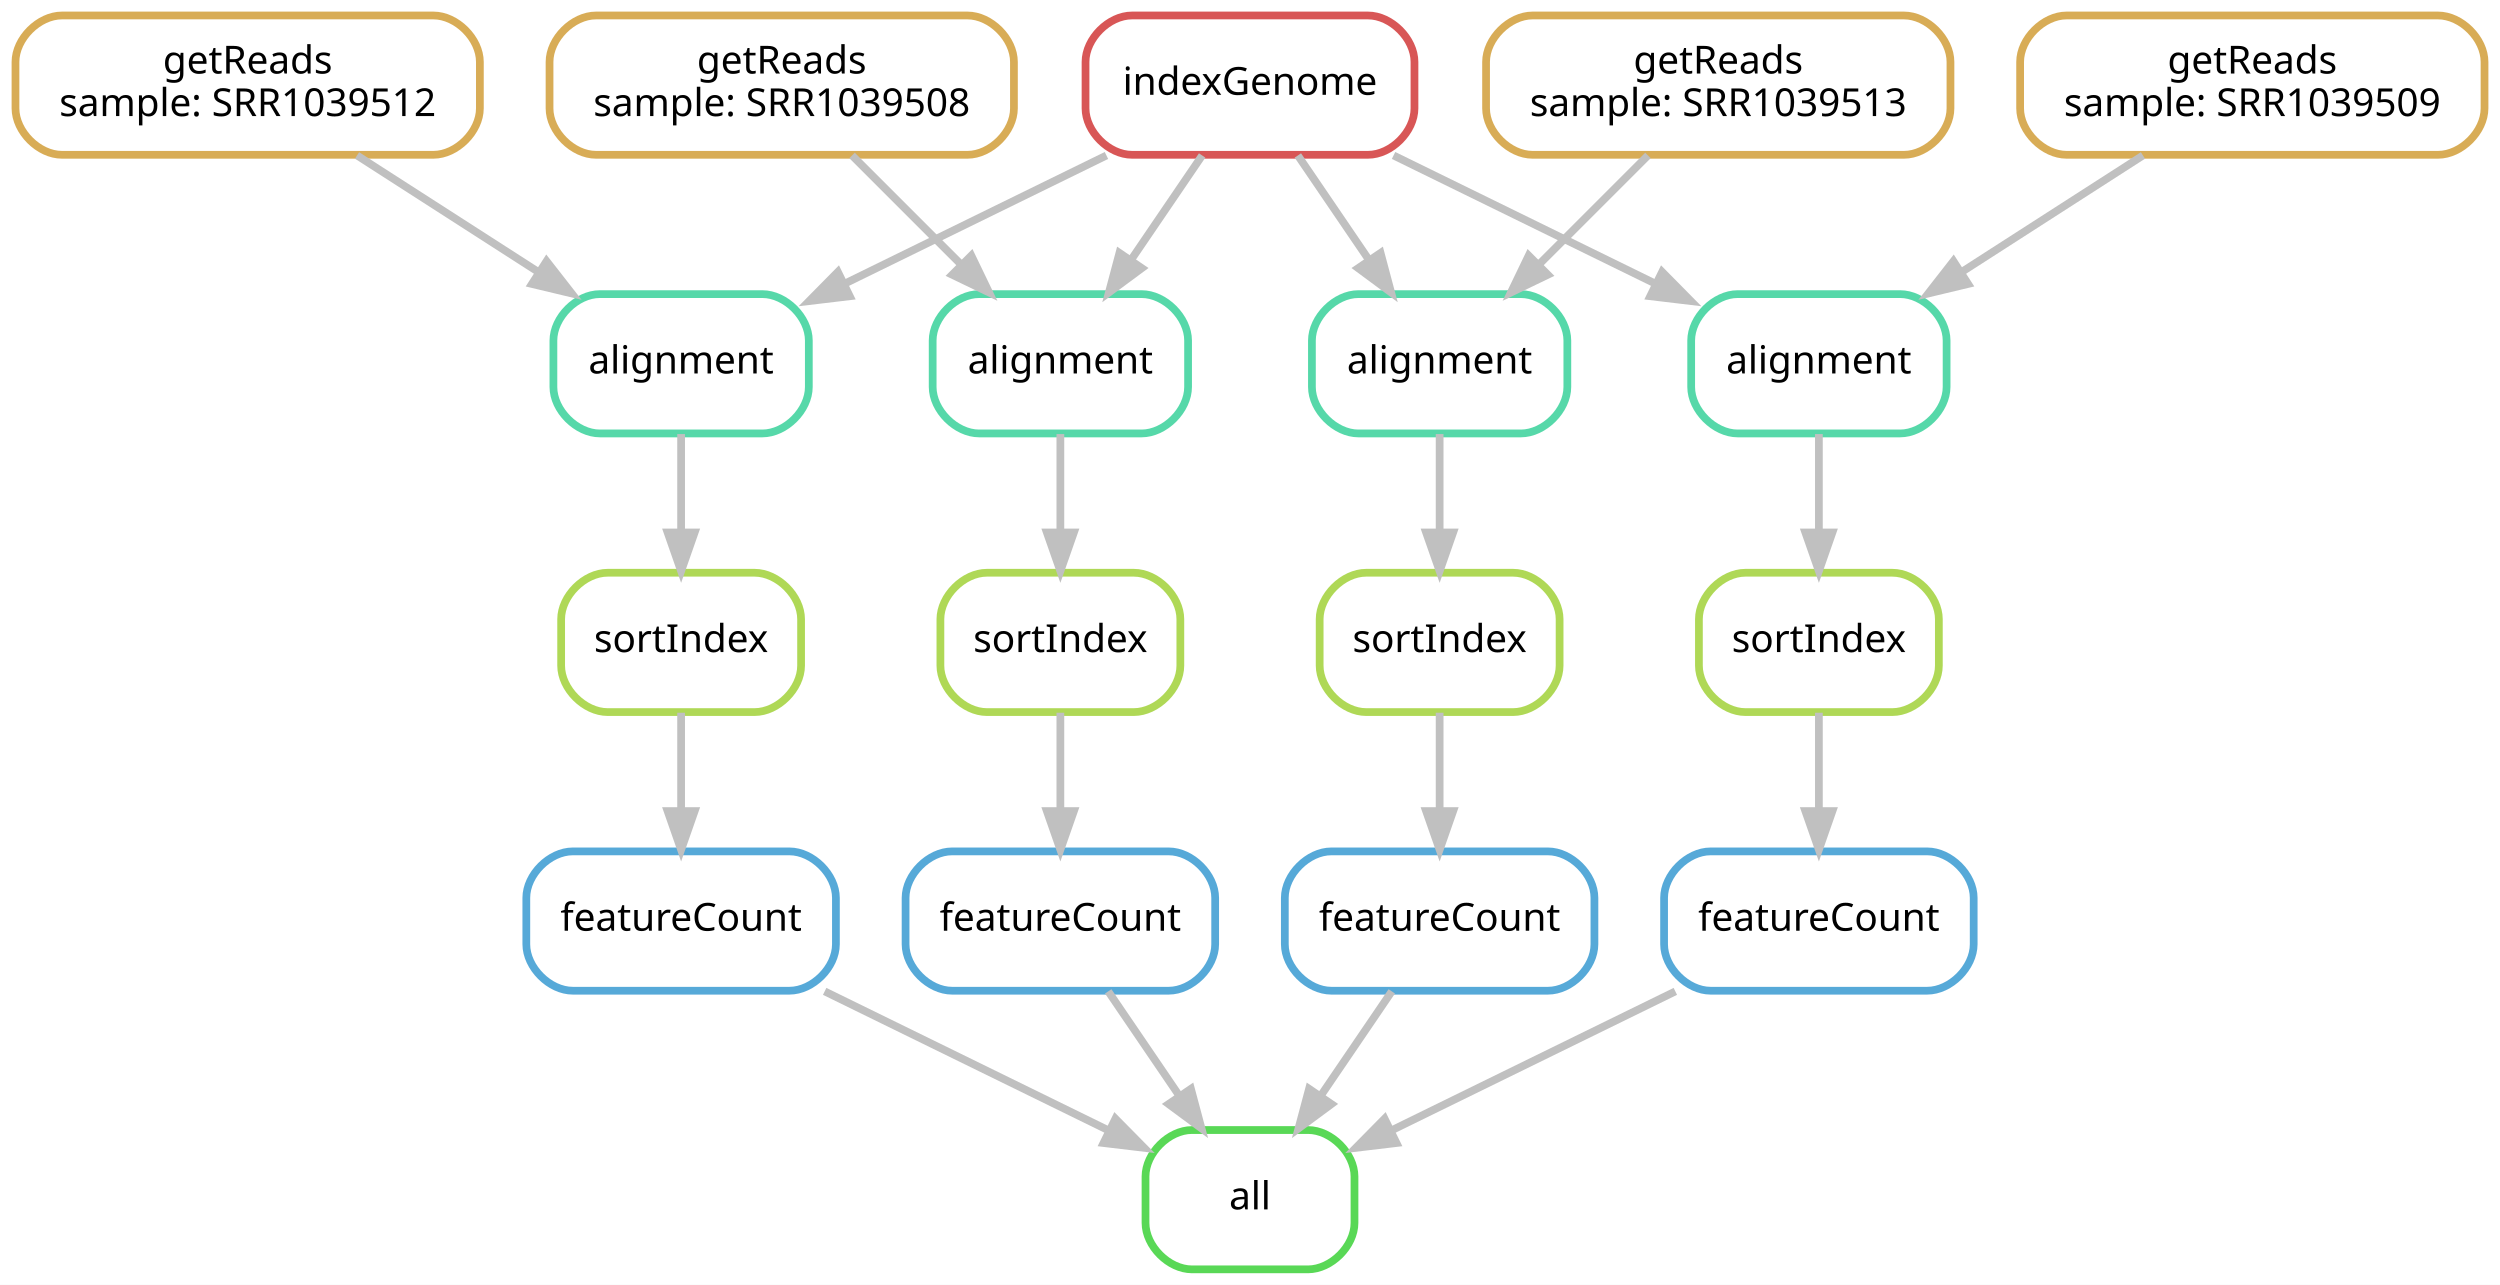
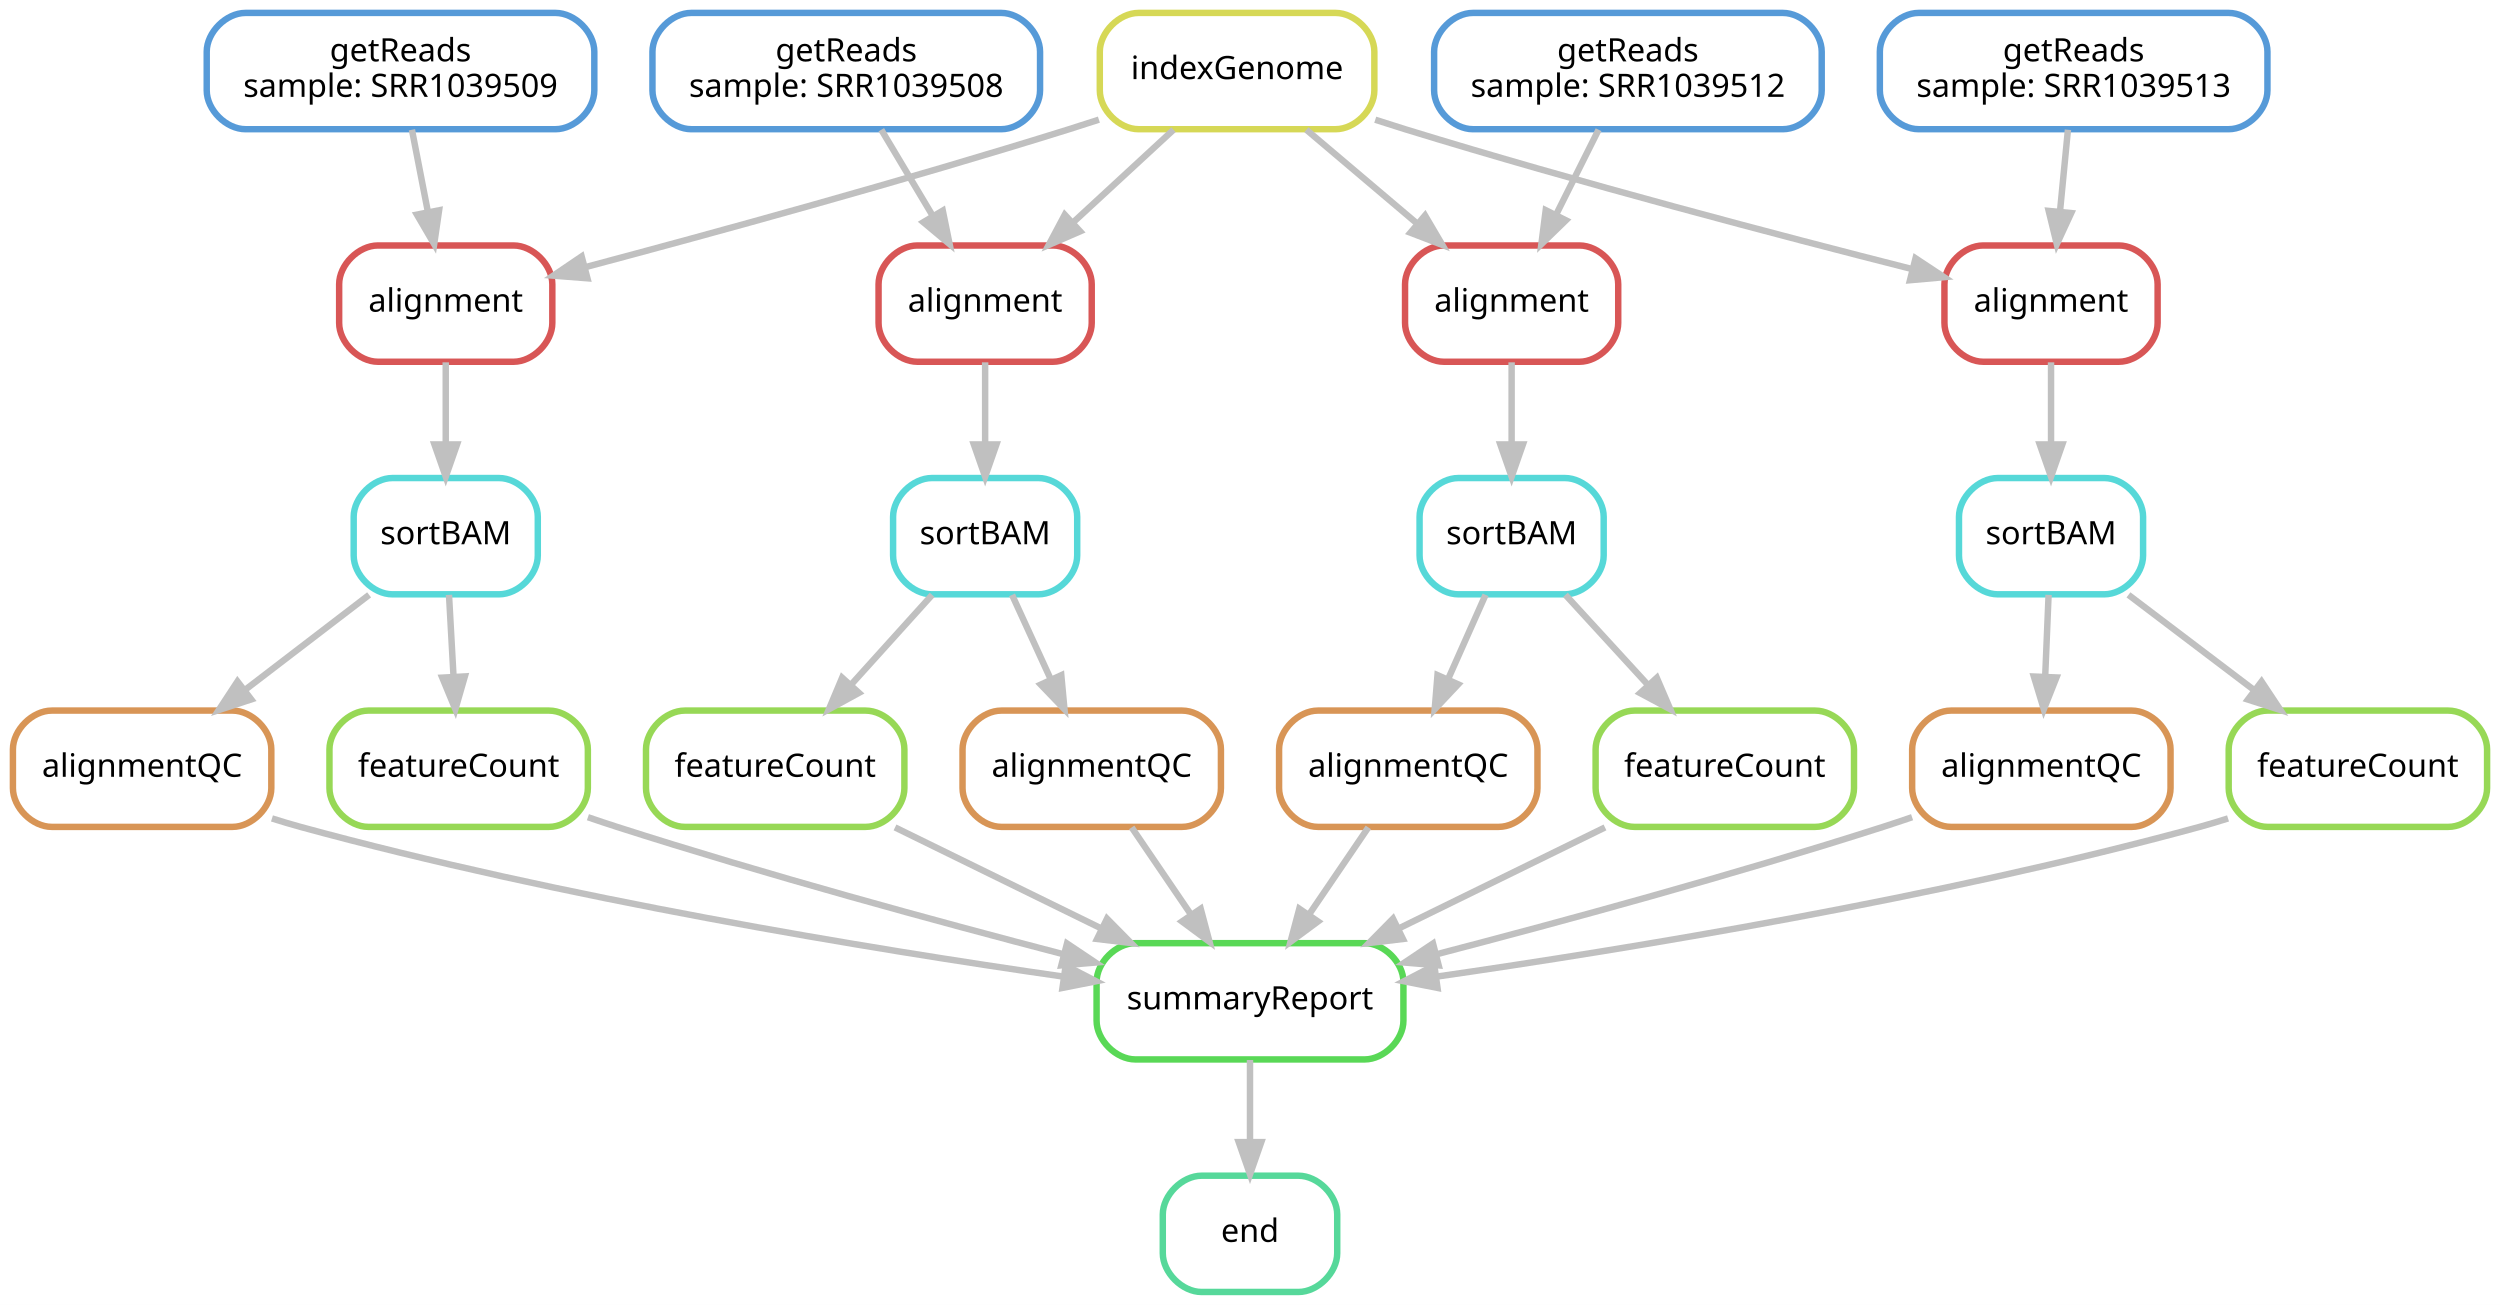
- <svg xmlns="http://www.w3.org/2000/svg" width="646pt" height="332pt" viewBox="0.00 0.00 646.00 332.00">
-   <g id="graph0" class="graph" transform="scale(1 1) rotate(0) translate(4 328)">
-     <polygon fill="#ffffff" stroke="transparent" points="-4,4 -4,-328 642,-328 642,4 -4,4" />
+ <svg xmlns="http://www.w3.org/2000/svg" width="774pt" height="404pt" viewBox="0.00 0.00 774.00 404.00">
+   <g id="graph0" class="graph" transform="scale(1 1) rotate(0) translate(4 400)">
+     <polygon fill="#ffffff" stroke="transparent" points="-4,4 -4,-400 770,-400 770,4 -4,4" />
    <g id="node1" class="node">
-       <path fill="none" stroke="#59d856" stroke-width="2" d="M334,-36C334,-36 304,-36 304,-36 298,-36 292,-30 292,-24 292,-24 292,-12 292,-12 292,-6 298,0 304,0 304,0 334,0 334,0 340,0 346,-6 346,-12 346,-12 346,-24 346,-24 346,-30 340,-36 334,-36" />
-       <text text-anchor="middle" x="319" y="-15.5" font-family="sans" font-size="10.00" fill="#000000">all</text>
+       <path fill="none" stroke="#56d89a" stroke-width="2" d="M398,-36C398,-36 368,-36 368,-36 362,-36 356,-30 356,-24 356,-24 356,-12 356,-12 356,-6 362,0 368,0 368,0 398,0 398,0 404,0 410,-6 410,-12 410,-12 410,-24 410,-24 410,-30 404,-36 398,-36" />
+       <text text-anchor="middle" x="383" y="-15.5" font-family="sans" font-size="10.00" fill="#000000">end</text>
    </g>
    <g id="node2" class="node">
-       <path fill="none" stroke="#56a9d8" stroke-width="2" d="M200,-108C200,-108 144,-108 144,-108 138,-108 132,-102 132,-96 132,-96 132,-84 132,-84 132,-78 138,-72 144,-72 144,-72 200,-72 200,-72 206,-72 212,-78 212,-84 212,-84 212,-96 212,-96 212,-102 206,-108 200,-108" />
-       <text text-anchor="middle" x="172" y="-87.5" font-family="sans" font-size="10.00" fill="#000000">featureCount</text>
+       <path fill="none" stroke="#59d856" stroke-width="2" d="M418.5,-108C418.5,-108 347.5,-108 347.5,-108 341.5,-108 335.5,-102 335.5,-96 335.5,-96 335.5,-84 335.5,-84 335.5,-78 341.5,-72 347.5,-72 347.5,-72 418.5,-72 418.5,-72 424.5,-72 430.5,-78 430.5,-84 430.5,-84 430.5,-96 430.5,-96 430.5,-102 424.5,-108 418.5,-108" />
+       <text text-anchor="middle" x="383" y="-87.5" font-family="sans" font-size="10.00" fill="#000000">summaryReport</text>
    </g>
    <g id="edge1" class="edge">
-       <path fill="none" stroke="#c0c0c0" stroke-width="2" d="M209.094,-71.831C231.57,-60.823 260.121,-46.839 282.49,-35.882" />
-       <polygon fill="#c0c0c0" stroke="#c0c0c0" stroke-width="2" points="284.222,-38.932 291.663,-31.39 281.142,-32.645 284.222,-38.932" />
+       <path fill="none" stroke="#c0c0c0" stroke-width="2" d="M383,-71.831C383,-64.131 383,-54.974 383,-46.417" />
+       <polygon fill="#c0c0c0" stroke="#c0c0c0" stroke-width="2" points="386.5,-46.413 383,-36.413 379.5,-46.413 386.5,-46.413" />
    </g>
    <g id="node3" class="node">
-       <path fill="none" stroke="#56a9d8" stroke-width="2" d="M298,-108C298,-108 242,-108 242,-108 236,-108 230,-102 230,-96 230,-96 230,-84 230,-84 230,-78 236,-72 242,-72 242,-72 298,-72 298,-72 304,-72 310,-78 310,-84 310,-84 310,-96 310,-96 310,-102 304,-108 298,-108" />
-       <text text-anchor="middle" x="270" y="-87.5" font-family="sans" font-size="10.00" fill="#000000">featureCount</text>
+       <path fill="none" stroke="#d89556" stroke-width="2" d="M68,-180C68,-180 12,-180 12,-180 6,-180 0,-174 0,-168 0,-168 0,-156 0,-156 0,-150 6,-144 12,-144 12,-144 68,-144 68,-144 74,-144 80,-150 80,-156 80,-156 80,-168 80,-168 80,-174 74,-180 68,-180" />
+       <text text-anchor="middle" x="40" y="-159.5" font-family="sans" font-size="10.00" fill="#000000">alignmentQC</text>
    </g>
    <g id="edge2" class="edge">
-       <path fill="none" stroke="#c0c0c0" stroke-width="2" d="M282.365,-71.831C287.951,-63.623 294.663,-53.761 300.807,-44.732" />
-       <polygon fill="#c0c0c0" stroke="#c0c0c0" stroke-width="2" points="303.736,-46.65 306.469,-36.413 297.949,-42.711 303.736,-46.65" />
+       <path fill="none" stroke="#c0c0c0" stroke-width="2" d="M80.2,-146.615C83.16,-145.673 86.115,-144.789 89,-144 169.801,-121.912 265.589,-106.21 325.343,-97.622" />
+       <polygon fill="#c0c0c0" stroke="#c0c0c0" stroke-width="2" points="325.933,-101.073 335.341,-96.203 324.949,-94.143 325.933,-101.073" />
    </g>
    <g id="node4" class="node">
-       <path fill="none" stroke="#56a9d8" stroke-width="2" d="M396,-108C396,-108 340,-108 340,-108 334,-108 328,-102 328,-96 328,-96 328,-84 328,-84 328,-78 334,-72 340,-72 340,-72 396,-72 396,-72 402,-72 408,-78 408,-84 408,-84 408,-96 408,-96 408,-102 402,-108 396,-108" />
-       <text text-anchor="middle" x="368" y="-87.5" font-family="sans" font-size="10.00" fill="#000000">featureCount</text>
+       <path fill="none" stroke="#97d856" stroke-width="2" d="M166,-180C166,-180 110,-180 110,-180 104,-180 98,-174 98,-168 98,-168 98,-156 98,-156 98,-150 104,-144 110,-144 110,-144 166,-144 166,-144 172,-144 178,-150 178,-156 178,-156 178,-168 178,-168 178,-174 172,-180 166,-180" />
+       <text text-anchor="middle" x="138" y="-159.5" font-family="sans" font-size="10.00" fill="#000000">featureCount</text>
    </g>
    <g id="edge3" class="edge">
-       <path fill="none" stroke="#c0c0c0" stroke-width="2" d="M355.635,-71.831C350.049,-63.623 343.337,-53.761 337.193,-44.732" />
-       <polygon fill="#c0c0c0" stroke="#c0c0c0" stroke-width="2" points="340.051,-42.711 331.531,-36.413 334.264,-46.65 340.051,-42.711" />
+       <path fill="none" stroke="#c0c0c0" stroke-width="2" d="M178.017,-146.992C181.047,-145.95 184.066,-144.941 187,-144 233.066,-129.221 285.992,-114.788 325.225,-104.566" />
+       <polygon fill="#c0c0c0" stroke="#c0c0c0" stroke-width="2" points="326.343,-107.892 335.146,-101.995 324.587,-101.116 326.343,-107.892" />
    </g>
    <g id="node5" class="node">
-       <path fill="none" stroke="#56a9d8" stroke-width="2" d="M494,-108C494,-108 438,-108 438,-108 432,-108 426,-102 426,-96 426,-96 426,-84 426,-84 426,-78 432,-72 438,-72 438,-72 494,-72 494,-72 500,-72 506,-78 506,-84 506,-84 506,-96 506,-96 506,-102 500,-108 494,-108" />
-       <text text-anchor="middle" x="466" y="-87.5" font-family="sans" font-size="10.00" fill="#000000">featureCount</text>
+       <path fill="none" stroke="#97d856" stroke-width="2" d="M264,-180C264,-180 208,-180 208,-180 202,-180 196,-174 196,-168 196,-168 196,-156 196,-156 196,-150 202,-144 208,-144 208,-144 264,-144 264,-144 270,-144 276,-150 276,-156 276,-156 276,-168 276,-168 276,-174 270,-180 264,-180" />
+       <text text-anchor="middle" x="236" y="-159.5" font-family="sans" font-size="10.00" fill="#000000">featureCount</text>
    </g>
    <g id="edge4" class="edge">
-       <path fill="none" stroke="#c0c0c0" stroke-width="2" d="M428.906,-71.831C406.43,-60.823 377.879,-46.839 355.51,-35.882" />
-       <polygon fill="#c0c0c0" stroke="#c0c0c0" stroke-width="2" points="356.858,-32.645 346.337,-31.39 353.778,-38.932 356.858,-32.645" />
+       <path fill="none" stroke="#c0c0c0" stroke-width="2" d="M273.094,-143.831C292.493,-134.33 316.417,-122.612 336.986,-112.537" />
+       <polygon fill="#c0c0c0" stroke="#c0c0c0" stroke-width="2" points="338.731,-115.58 346.172,-108.038 335.652,-109.293 338.731,-115.58" />
    </g>
    <g id="node6" class="node">
-       <path fill="none" stroke="#afd856" stroke-width="2" d="M191,-180C191,-180 153,-180 153,-180 147,-180 141,-174 141,-168 141,-168 141,-156 141,-156 141,-150 147,-144 153,-144 153,-144 191,-144 191,-144 197,-144 203,-150 203,-156 203,-156 203,-168 203,-168 203,-174 197,-180 191,-180" />
-       <text text-anchor="middle" x="172" y="-159.5" font-family="sans" font-size="10.00" fill="#000000">sortIndex</text>
+       <path fill="none" stroke="#d89556" stroke-width="2" d="M460,-180C460,-180 404,-180 404,-180 398,-180 392,-174 392,-168 392,-168 392,-156 392,-156 392,-150 398,-144 404,-144 404,-144 460,-144 460,-144 466,-144 472,-150 472,-156 472,-156 472,-168 472,-168 472,-174 466,-180 460,-180" />
+       <text text-anchor="middle" x="432" y="-159.5" font-family="sans" font-size="10.00" fill="#000000">alignmentQC</text>
    </g>
    <g id="edge5" class="edge">
-       <path fill="none" stroke="#c0c0c0" stroke-width="2" d="M172,-143.831C172,-136.131 172,-126.974 172,-118.417" />
-       <polygon fill="#c0c0c0" stroke="#c0c0c0" stroke-width="2" points="175.5,-118.413 172,-108.413 168.5,-118.413 175.5,-118.413" />
+       <path fill="none" stroke="#c0c0c0" stroke-width="2" d="M419.635,-143.831C414.049,-135.623 407.337,-125.761 401.193,-116.732" />
+       <polygon fill="#c0c0c0" stroke="#c0c0c0" stroke-width="2" points="404.051,-114.711 395.531,-108.413 398.264,-118.65 404.051,-114.711" />
    </g>
    <g id="node7" class="node">
-       <path fill="none" stroke="#afd856" stroke-width="2" d="M289,-180C289,-180 251,-180 251,-180 245,-180 239,-174 239,-168 239,-168 239,-156 239,-156 239,-150 245,-144 251,-144 251,-144 289,-144 289,-144 295,-144 301,-150 301,-156 301,-156 301,-168 301,-168 301,-174 295,-180 289,-180" />
-       <text text-anchor="middle" x="270" y="-159.5" font-family="sans" font-size="10.00" fill="#000000">sortIndex</text>
+       <path fill="none" stroke="#d89556" stroke-width="2" d="M362,-180C362,-180 306,-180 306,-180 300,-180 294,-174 294,-168 294,-168 294,-156 294,-156 294,-150 300,-144 306,-144 306,-144 362,-144 362,-144 368,-144 374,-150 374,-156 374,-156 374,-168 374,-168 374,-174 368,-180 362,-180" />
+       <text text-anchor="middle" x="334" y="-159.5" font-family="sans" font-size="10.00" fill="#000000">alignmentQC</text>
    </g>
    <g id="edge6" class="edge">
-       <path fill="none" stroke="#c0c0c0" stroke-width="2" d="M270,-143.831C270,-136.131 270,-126.974 270,-118.417" />
-       <polygon fill="#c0c0c0" stroke="#c0c0c0" stroke-width="2" points="273.5,-118.413 270,-108.413 266.5,-118.413 273.5,-118.413" />
+       <path fill="none" stroke="#c0c0c0" stroke-width="2" d="M346.365,-143.831C351.951,-135.623 358.663,-125.761 364.807,-116.732" />
+       <polygon fill="#c0c0c0" stroke="#c0c0c0" stroke-width="2" points="367.736,-118.65 370.469,-108.413 361.949,-114.711 367.736,-118.65" />
    </g>
    <g id="node8" class="node">
-       <path fill="none" stroke="#afd856" stroke-width="2" d="M387,-180C387,-180 349,-180 349,-180 343,-180 337,-174 337,-168 337,-168 337,-156 337,-156 337,-150 343,-144 349,-144 349,-144 387,-144 387,-144 393,-144 399,-150 399,-156 399,-156 399,-168 399,-168 399,-174 393,-180 387,-180" />
-       <text text-anchor="middle" x="368" y="-159.5" font-family="sans" font-size="10.00" fill="#000000">sortIndex</text>
+       <path fill="none" stroke="#d89556" stroke-width="2" d="M656,-180C656,-180 600,-180 600,-180 594,-180 588,-174 588,-168 588,-168 588,-156 588,-156 588,-150 594,-144 600,-144 600,-144 656,-144 656,-144 662,-144 668,-150 668,-156 668,-156 668,-168 668,-168 668,-174 662,-180 656,-180" />
+       <text text-anchor="middle" x="628" y="-159.5" font-family="sans" font-size="10.00" fill="#000000">alignmentQC</text>
    </g>
    <g id="edge7" class="edge">
-       <path fill="none" stroke="#c0c0c0" stroke-width="2" d="M368,-143.831C368,-136.131 368,-126.974 368,-118.417" />
-       <polygon fill="#c0c0c0" stroke="#c0c0c0" stroke-width="2" points="371.5,-118.413 368,-108.413 364.5,-118.413 371.5,-118.413" />
+       <path fill="none" stroke="#c0c0c0" stroke-width="2" d="M587.983,-146.992C584.953,-145.95 581.934,-144.941 579,-144 532.933,-129.221 480.008,-114.788 440.775,-104.566" />
+       <polygon fill="#c0c0c0" stroke="#c0c0c0" stroke-width="2" points="441.413,-101.116 430.854,-101.995 439.657,-107.892 441.413,-101.116" />
    </g>
    <g id="node9" class="node">
-       <path fill="none" stroke="#afd856" stroke-width="2" d="M485,-180C485,-180 447,-180 447,-180 441,-180 435,-174 435,-168 435,-168 435,-156 435,-156 435,-150 441,-144 447,-144 447,-144 485,-144 485,-144 491,-144 497,-150 497,-156 497,-156 497,-168 497,-168 497,-174 491,-180 485,-180" />
-       <text text-anchor="middle" x="466" y="-159.5" font-family="sans" font-size="10.00" fill="#000000">sortIndex</text>
+       <path fill="none" stroke="#97d856" stroke-width="2" d="M754,-180C754,-180 698,-180 698,-180 692,-180 686,-174 686,-168 686,-168 686,-156 686,-156 686,-150 692,-144 698,-144 698,-144 754,-144 754,-144 760,-144 766,-150 766,-156 766,-156 766,-168 766,-168 766,-174 760,-180 754,-180" />
+       <text text-anchor="middle" x="726" y="-159.5" font-family="sans" font-size="10.00" fill="#000000">featureCount</text>
    </g>
    <g id="edge8" class="edge">
-       <path fill="none" stroke="#c0c0c0" stroke-width="2" d="M466,-143.831C466,-136.131 466,-126.974 466,-118.417" />
-       <polygon fill="#c0c0c0" stroke="#c0c0c0" stroke-width="2" points="469.5,-118.413 466,-108.413 462.5,-118.413 469.5,-118.413" />
+       <path fill="none" stroke="#c0c0c0" stroke-width="2" d="M685.8,-146.615C682.84,-145.673 679.885,-144.789 677,-144 596.199,-121.912 500.411,-106.21 440.657,-97.622" />
+       <polygon fill="#c0c0c0" stroke="#c0c0c0" stroke-width="2" points="441.051,-94.143 430.659,-96.203 440.067,-101.073 441.051,-94.143" />
    </g>
    <g id="node10" class="node">
-       <path fill="none" stroke="#56d8a9" stroke-width="2" d="M193,-252C193,-252 151,-252 151,-252 145,-252 139,-246 139,-240 139,-240 139,-228 139,-228 139,-222 145,-216 151,-216 151,-216 193,-216 193,-216 199,-216 205,-222 205,-228 205,-228 205,-240 205,-240 205,-246 199,-252 193,-252" />
-       <text text-anchor="middle" x="172" y="-231.5" font-family="sans" font-size="10.00" fill="#000000">alignment</text>
+       <path fill="none" stroke="#97d856" stroke-width="2" d="M558,-180C558,-180 502,-180 502,-180 496,-180 490,-174 490,-168 490,-168 490,-156 490,-156 490,-150 496,-144 502,-144 502,-144 558,-144 558,-144 564,-144 570,-150 570,-156 570,-156 570,-168 570,-168 570,-174 564,-180 558,-180" />
+       <text text-anchor="middle" x="530" y="-159.5" font-family="sans" font-size="10.00" fill="#000000">featureCount</text>
    </g>
    <g id="edge9" class="edge">
-       <path fill="none" stroke="#c0c0c0" stroke-width="2" d="M172,-215.831C172,-208.131 172,-198.974 172,-190.417" />
-       <polygon fill="#c0c0c0" stroke="#c0c0c0" stroke-width="2" points="175.5,-190.413 172,-180.413 168.5,-190.413 175.5,-190.413" />
+       <path fill="none" stroke="#c0c0c0" stroke-width="2" d="M492.906,-143.831C473.507,-134.33 449.583,-122.612 429.014,-112.537" />
+       <polygon fill="#c0c0c0" stroke="#c0c0c0" stroke-width="2" points="430.348,-109.293 419.828,-108.038 427.269,-115.58 430.348,-109.293" />
    </g>
    <g id="node11" class="node">
-       <path fill="none" stroke="#56d8a9" stroke-width="2" d="M291,-252C291,-252 249,-252 249,-252 243,-252 237,-246 237,-240 237,-240 237,-228 237,-228 237,-222 243,-216 249,-216 249,-216 291,-216 291,-216 297,-216 303,-222 303,-228 303,-228 303,-240 303,-240 303,-246 297,-252 291,-252" />
-       <text text-anchor="middle" x="270" y="-231.5" font-family="sans" font-size="10.00" fill="#000000">alignment</text>
+       <path fill="none" stroke="#56d8d8" stroke-width="2" d="M150.5,-252C150.5,-252 117.5,-252 117.5,-252 111.5,-252 105.5,-246 105.5,-240 105.5,-240 105.5,-228 105.5,-228 105.5,-222 111.5,-216 117.5,-216 117.5,-216 150.5,-216 150.5,-216 156.5,-216 162.5,-222 162.5,-228 162.5,-228 162.5,-240 162.5,-240 162.5,-246 156.5,-252 150.5,-252" />
+       <text text-anchor="middle" x="134" y="-231.5" font-family="sans" font-size="10.00" fill="#000000">sortBAM</text>
    </g>
    <g id="edge10" class="edge">
-       <path fill="none" stroke="#c0c0c0" stroke-width="2" d="M270,-215.831C270,-208.131 270,-198.974 270,-190.417" />
-       <polygon fill="#c0c0c0" stroke="#c0c0c0" stroke-width="2" points="273.5,-190.413 270,-180.413 266.5,-190.413 273.5,-190.413" />
+       <path fill="none" stroke="#c0c0c0" stroke-width="2" d="M110.28,-215.831C98.591,-206.878 84.331,-195.956 71.719,-186.296" />
+       <polygon fill="#c0c0c0" stroke="#c0c0c0" stroke-width="2" points="73.78,-183.465 63.713,-180.163 69.523,-189.022 73.78,-183.465" />
+     </g>
+     <g id="edge11" class="edge">
+       <path fill="none" stroke="#c0c0c0" stroke-width="2" d="M135.009,-215.831C135.437,-208.131 135.946,-198.974 136.421,-190.417" />
+       <polygon fill="#c0c0c0" stroke="#c0c0c0" stroke-width="2" points="139.917,-190.592 136.977,-180.413 132.928,-190.204 139.917,-190.592" />
    </g>
    <g id="node12" class="node">
-       <path fill="none" stroke="#56d8a9" stroke-width="2" d="M389,-252C389,-252 347,-252 347,-252 341,-252 335,-246 335,-240 335,-240 335,-228 335,-228 335,-222 341,-216 347,-216 347,-216 389,-216 389,-216 395,-216 401,-222 401,-228 401,-228 401,-240 401,-240 401,-246 395,-252 389,-252" />
-       <text text-anchor="middle" x="368" y="-231.5" font-family="sans" font-size="10.00" fill="#000000">alignment</text>
-     </g>
-     <g id="edge11" class="edge">
-       <path fill="none" stroke="#c0c0c0" stroke-width="2" d="M368,-215.831C368,-208.131 368,-198.974 368,-190.417" />
-       <polygon fill="#c0c0c0" stroke="#c0c0c0" stroke-width="2" points="371.5,-190.413 368,-180.413 364.5,-190.413 371.5,-190.413" />
+       <path fill="none" stroke="#56d8d8" stroke-width="2" d="M317.5,-252C317.5,-252 284.5,-252 284.5,-252 278.5,-252 272.5,-246 272.5,-240 272.5,-240 272.5,-228 272.5,-228 272.5,-222 278.5,-216 284.5,-216 284.5,-216 317.5,-216 317.5,-216 323.5,-216 329.5,-222 329.5,-228 329.5,-228 329.5,-240 329.5,-240 329.5,-246 323.5,-252 317.5,-252" />
+       <text text-anchor="middle" x="301" y="-231.5" font-family="sans" font-size="10.00" fill="#000000">sortBAM</text>
+     </g>
+     <g id="edge12" class="edge">
+       <path fill="none" stroke="#c0c0c0" stroke-width="2" d="M284.598,-215.831C276.959,-207.369 267.732,-197.149 259.379,-187.897" />
+       <polygon fill="#c0c0c0" stroke="#c0c0c0" stroke-width="2" points="261.922,-185.491 252.623,-180.413 256.726,-190.181 261.922,-185.491" />
+     </g>
+     <g id="edge14" class="edge">
+       <path fill="none" stroke="#c0c0c0" stroke-width="2" d="M309.327,-215.831C312.973,-207.877 317.331,-198.369 321.363,-189.572" />
+       <polygon fill="#c0c0c0" stroke="#c0c0c0" stroke-width="2" points="324.576,-190.962 325.561,-180.413 318.212,-188.046 324.576,-190.962" />
    </g>
    <g id="node13" class="node">
-       <path fill="none" stroke="#56d8a9" stroke-width="2" d="M487,-252C487,-252 445,-252 445,-252 439,-252 433,-246 433,-240 433,-240 433,-228 433,-228 433,-222 439,-216 445,-216 445,-216 487,-216 487,-216 493,-216 499,-222 499,-228 499,-228 499,-240 499,-240 499,-246 493,-252 487,-252" />
-       <text text-anchor="middle" x="466" y="-231.5" font-family="sans" font-size="10.00" fill="#000000">alignment</text>
-     </g>
-     <g id="edge12" class="edge">
-       <path fill="none" stroke="#c0c0c0" stroke-width="2" d="M466,-215.831C466,-208.131 466,-198.974 466,-190.417" />
-       <polygon fill="#c0c0c0" stroke="#c0c0c0" stroke-width="2" points="469.5,-190.413 466,-180.413 462.5,-190.413 469.5,-190.413" />
+       <path fill="none" stroke="#56d8d8" stroke-width="2" d="M480.5,-252C480.5,-252 447.5,-252 447.5,-252 441.5,-252 435.5,-246 435.5,-240 435.5,-240 435.5,-228 435.5,-228 435.5,-222 441.5,-216 447.5,-216 447.5,-216 480.5,-216 480.5,-216 486.5,-216 492.5,-222 492.5,-228 492.5,-228 492.5,-240 492.5,-240 492.5,-246 486.5,-252 480.5,-252" />
+       <text text-anchor="middle" x="464" y="-231.5" font-family="sans" font-size="10.00" fill="#000000">sortBAM</text>
+     </g>
+     <g id="edge13" class="edge">
+       <path fill="none" stroke="#c0c0c0" stroke-width="2" d="M455.925,-215.831C452.39,-207.877 448.164,-198.369 444.254,-189.572" />
+       <polygon fill="#c0c0c0" stroke="#c0c0c0" stroke-width="2" points="447.443,-188.13 440.184,-180.413 441.047,-190.973 447.443,-188.13" />
+     </g>
+     <g id="edge17" class="edge">
+       <path fill="none" stroke="#c0c0c0" stroke-width="2" d="M480.655,-215.831C488.411,-207.369 497.78,-197.149 506.261,-187.897" />
+       <polygon fill="#c0c0c0" stroke="#c0c0c0" stroke-width="2" points="508.944,-190.15 513.121,-180.413 503.784,-185.42 508.944,-190.15" />
    </g>
    <g id="node14" class="node">
-       <path fill="none" stroke="#d85656" stroke-width="2" d="M349.5,-324C349.5,-324 288.5,-324 288.5,-324 282.5,-324 276.5,-318 276.5,-312 276.5,-312 276.5,-300 276.5,-300 276.5,-294 282.5,-288 288.5,-288 288.5,-288 349.5,-288 349.5,-288 355.5,-288 361.5,-294 361.5,-300 361.5,-300 361.5,-312 361.5,-312 361.5,-318 355.5,-324 349.5,-324" />
-       <text text-anchor="middle" x="319" y="-303.5" font-family="sans" font-size="10.00" fill="#000000">indexGenome</text>
-     </g>
-     <g id="edge13" class="edge">
-       <path fill="none" stroke="#c0c0c0" stroke-width="2" d="M281.906,-287.831C261.309,-277.743 235.609,-265.155 214.241,-254.689" />
-       <polygon fill="#c0c0c0" stroke="#c0c0c0" stroke-width="2" points="215.59,-251.453 205.07,-250.197 212.511,-257.739 215.59,-251.453" />
+       <path fill="none" stroke="#56d8d8" stroke-width="2" d="M647.5,-252C647.5,-252 614.5,-252 614.5,-252 608.5,-252 602.5,-246 602.5,-240 602.5,-240 602.5,-228 602.5,-228 602.5,-222 608.5,-216 614.5,-216 614.5,-216 647.5,-216 647.5,-216 653.5,-216 659.5,-222 659.5,-228 659.5,-228 659.5,-240 659.5,-240 659.5,-246 653.5,-252 647.5,-252" />
+       <text text-anchor="middle" x="631" y="-231.5" font-family="sans" font-size="10.00" fill="#000000">sortBAM</text>
+     </g>
+     <g id="edge15" class="edge">
+       <path fill="none" stroke="#c0c0c0" stroke-width="2" d="M630.243,-215.831C629.922,-208.131 629.541,-198.974 629.184,-190.417" />
+       <polygon fill="#c0c0c0" stroke="#c0c0c0" stroke-width="2" points="632.681,-190.259 628.767,-180.413 625.687,-190.55 632.681,-190.259" />
    </g>
    <g id="edge16" class="edge">
-       <path fill="none" stroke="#c0c0c0" stroke-width="2" d="M306.635,-287.831C301.049,-279.623 294.337,-269.761 288.193,-260.732" />
-       <polygon fill="#c0c0c0" stroke="#c0c0c0" stroke-width="2" points="291.051,-258.711 282.531,-252.413 285.264,-262.65 291.051,-258.711" />
-     </g>
-     <g id="edge17" class="edge">
-       <path fill="none" stroke="#c0c0c0" stroke-width="2" d="M331.365,-287.831C336.951,-279.623 343.663,-269.761 349.807,-260.732" />
-       <polygon fill="#c0c0c0" stroke="#c0c0c0" stroke-width="2" points="352.736,-262.65 355.469,-252.413 346.949,-258.711 352.736,-262.65" />
+       <path fill="none" stroke="#c0c0c0" stroke-width="2" d="M654.972,-215.831C666.786,-206.878 681.197,-195.956 693.943,-186.296" />
+       <polygon fill="#c0c0c0" stroke="#c0c0c0" stroke-width="2" points="696.179,-188.993 702.035,-180.163 691.951,-183.414 696.179,-188.993" />
+     </g>
+     <g id="node15" class="node">
+       <path fill="none" stroke="#d85656" stroke-width="2" d="M155,-324C155,-324 113,-324 113,-324 107,-324 101,-318 101,-312 101,-312 101,-300 101,-300 101,-294 107,-288 113,-288 113,-288 155,-288 155,-288 161,-288 167,-294 167,-300 167,-300 167,-312 167,-312 167,-318 161,-324 155,-324" />
+       <text text-anchor="middle" x="134" y="-303.5" font-family="sans" font-size="10.00" fill="#000000">alignment</text>
+     </g>
+     <g id="edge18" class="edge">
+       <path fill="none" stroke="#c0c0c0" stroke-width="2" d="M134,-287.831C134,-280.131 134,-270.974 134,-262.417" />
+       <polygon fill="#c0c0c0" stroke="#c0c0c0" stroke-width="2" points="137.5,-262.413 134,-252.413 130.5,-262.413 137.5,-262.413" />
+     </g>
+     <g id="node16" class="node">
+       <path fill="none" stroke="#d85656" stroke-width="2" d="M322,-324C322,-324 280,-324 280,-324 274,-324 268,-318 268,-312 268,-312 268,-300 268,-300 268,-294 274,-288 280,-288 280,-288 322,-288 322,-288 328,-288 334,-294 334,-300 334,-300 334,-312 334,-312 334,-318 328,-324 322,-324" />
+       <text text-anchor="middle" x="301" y="-303.5" font-family="sans" font-size="10.00" fill="#000000">alignment</text>
+     </g>
+     <g id="edge19" class="edge">
+       <path fill="none" stroke="#c0c0c0" stroke-width="2" d="M301,-287.831C301,-280.131 301,-270.974 301,-262.417" />
+       <polygon fill="#c0c0c0" stroke="#c0c0c0" stroke-width="2" points="304.5,-262.413 301,-252.413 297.5,-262.413 304.5,-262.413" />
+     </g>
+     <g id="node17" class="node">
+       <path fill="none" stroke="#d85656" stroke-width="2" d="M485,-324C485,-324 443,-324 443,-324 437,-324 431,-318 431,-312 431,-312 431,-300 431,-300 431,-294 437,-288 443,-288 443,-288 485,-288 485,-288 491,-288 497,-294 497,-300 497,-300 497,-312 497,-312 497,-318 491,-324 485,-324" />
+       <text text-anchor="middle" x="464" y="-303.5" font-family="sans" font-size="10.00" fill="#000000">alignment</text>
    </g>
    <g id="edge20" class="edge">
-       <path fill="none" stroke="#c0c0c0" stroke-width="2" d="M356.094,-287.831C376.691,-277.743 402.391,-265.155 423.759,-254.689" />
-       <polygon fill="#c0c0c0" stroke="#c0c0c0" stroke-width="2" points="425.489,-257.739 432.93,-250.197 422.41,-251.453 425.489,-257.739" />
-     </g>
-     <g id="node15" class="node">
-       <path fill="none" stroke="#d8ac56" stroke-width="2" d="M108,-324C108,-324 12,-324 12,-324 6,-324 0,-318 0,-312 0,-312 0,-300 0,-300 0,-294 6,-288 12,-288 12,-288 108,-288 108,-288 114,-288 120,-294 120,-300 120,-300 120,-312 120,-312 120,-318 114,-324 108,-324" />
-       <text text-anchor="middle" x="60" y="-309" font-family="sans" font-size="10.00" fill="#000000">getReads</text>
-       <text text-anchor="middle" x="60" y="-298" font-family="sans" font-size="10.00" fill="#000000">sample: SRR1039512</text>
-     </g>
-     <g id="edge14" class="edge">
-       <path fill="none" stroke="#c0c0c0" stroke-width="2" d="M88.262,-287.831C102.455,-278.707 119.828,-267.539 135.064,-257.745" />
-       <polygon fill="#c0c0c0" stroke="#c0c0c0" stroke-width="2" points="137.228,-260.515 143.747,-252.163 133.442,-254.626 137.228,-260.515" />
-     </g>
-     <g id="node16" class="node">
-       <path fill="none" stroke="#d8ac56" stroke-width="2" d="M246,-324C246,-324 150,-324 150,-324 144,-324 138,-318 138,-312 138,-312 138,-300 138,-300 138,-294 144,-288 150,-288 150,-288 246,-288 246,-288 252,-288 258,-294 258,-300 258,-300 258,-312 258,-312 258,-318 252,-324 246,-324" />
-       <text text-anchor="middle" x="198" y="-309" font-family="sans" font-size="10.00" fill="#000000">getReads</text>
-       <text text-anchor="middle" x="198" y="-298" font-family="sans" font-size="10.00" fill="#000000">sample: SRR1039508</text>
-     </g>
-     <g id="edge15" class="edge">
-       <path fill="none" stroke="#c0c0c0" stroke-width="2" d="M216.169,-287.831C224.715,-279.285 235.056,-268.944 244.38,-259.62" />
-       <polygon fill="#c0c0c0" stroke="#c0c0c0" stroke-width="2" points="246.99,-261.959 251.587,-252.413 242.041,-257.01 246.99,-261.959" />
-     </g>
-     <g id="node17" class="node">
-       <path fill="none" stroke="#d8ac56" stroke-width="2" d="M488,-324C488,-324 392,-324 392,-324 386,-324 380,-318 380,-312 380,-312 380,-300 380,-300 380,-294 386,-288 392,-288 392,-288 488,-288 488,-288 494,-288 500,-294 500,-300 500,-300 500,-312 500,-312 500,-318 494,-324 488,-324" />
-       <text text-anchor="middle" x="440" y="-309" font-family="sans" font-size="10.00" fill="#000000">getReads</text>
-       <text text-anchor="middle" x="440" y="-298" font-family="sans" font-size="10.00" fill="#000000">sample: SRR1039513</text>
-     </g>
-     <g id="edge18" class="edge">
-       <path fill="none" stroke="#c0c0c0" stroke-width="2" d="M421.831,-287.831C413.285,-279.285 402.944,-268.944 393.62,-259.62" />
-       <polygon fill="#c0c0c0" stroke="#c0c0c0" stroke-width="2" points="395.959,-257.01 386.413,-252.413 391.01,-261.959 395.959,-257.01" />
+       <path fill="none" stroke="#c0c0c0" stroke-width="2" d="M464,-287.831C464,-280.131 464,-270.974 464,-262.417" />
+       <polygon fill="#c0c0c0" stroke="#c0c0c0" stroke-width="2" points="467.5,-262.413 464,-252.413 460.5,-262.413 467.5,-262.413" />
    </g>
    <g id="node18" class="node">
-       <path fill="none" stroke="#d8ac56" stroke-width="2" d="M626,-324C626,-324 530,-324 530,-324 524,-324 518,-318 518,-312 518,-312 518,-300 518,-300 518,-294 524,-288 530,-288 530,-288 626,-288 626,-288 632,-288 638,-294 638,-300 638,-300 638,-312 638,-312 638,-318 632,-324 626,-324" />
-       <text text-anchor="middle" x="578" y="-309" font-family="sans" font-size="10.00" fill="#000000">getReads</text>
-       <text text-anchor="middle" x="578" y="-298" font-family="sans" font-size="10.00" fill="#000000">sample: SRR1039509</text>
-     </g>
-     <g id="edge19" class="edge">
-       <path fill="none" stroke="#c0c0c0" stroke-width="2" d="M549.738,-287.831C535.545,-278.707 518.172,-267.539 502.936,-257.745" />
-       <polygon fill="#c0c0c0" stroke="#c0c0c0" stroke-width="2" points="504.558,-254.626 494.253,-252.163 500.772,-260.515 504.558,-254.626" />
+       <path fill="none" stroke="#d85656" stroke-width="2" d="M652,-324C652,-324 610,-324 610,-324 604,-324 598,-318 598,-312 598,-312 598,-300 598,-300 598,-294 604,-288 610,-288 610,-288 652,-288 652,-288 658,-288 664,-294 664,-300 664,-300 664,-312 664,-312 664,-318 658,-324 652,-324" />
+       <text text-anchor="middle" x="631" y="-303.5" font-family="sans" font-size="10.00" fill="#000000">alignment</text>
+     </g>
+     <g id="edge21" class="edge">
+       <path fill="none" stroke="#c0c0c0" stroke-width="2" d="M631,-287.831C631,-280.131 631,-270.974 631,-262.417" />
+       <polygon fill="#c0c0c0" stroke="#c0c0c0" stroke-width="2" points="634.5,-262.413 631,-252.413 627.5,-262.413 634.5,-262.413" />
+     </g>
+     <g id="node19" class="node">
+       <path fill="none" stroke="#d6d856" stroke-width="2" d="M409.5,-396C409.5,-396 348.5,-396 348.5,-396 342.5,-396 336.5,-390 336.5,-384 336.5,-384 336.5,-372 336.5,-372 336.5,-366 342.5,-360 348.5,-360 348.5,-360 409.5,-360 409.5,-360 415.5,-360 421.5,-366 421.5,-372 421.5,-372 421.5,-384 421.5,-384 421.5,-390 415.5,-396 409.5,-396" />
+       <text text-anchor="middle" x="379" y="-375.5" font-family="sans" font-size="10.00" fill="#000000">indexGenome</text>
+     </g>
+     <g id="edge22" class="edge">
+       <path fill="none" stroke="#c0c0c0" stroke-width="2" d="M336.219,-362.962C333.106,-361.938 330.009,-360.941 327,-360 275.83,-344.001 216.338,-327.698 177.079,-317.254" />
+       <polygon fill="#c0c0c0" stroke="#c0c0c0" stroke-width="2" points="177.869,-313.842 167.306,-314.663 176.076,-320.608 177.869,-313.842" />
+     </g>
+     <g id="edge24" class="edge">
+       <path fill="none" stroke="#c0c0c0" stroke-width="2" d="M359.317,-359.831C349.895,-351.134 338.46,-340.578 328.22,-331.127" />
+       <polygon fill="#c0c0c0" stroke="#c0c0c0" stroke-width="2" points="330.398,-328.374 320.676,-324.163 325.651,-333.517 330.398,-328.374" />
+     </g>
+     <g id="edge26" class="edge">
+       <path fill="none" stroke="#c0c0c0" stroke-width="2" d="M400.449,-359.831C410.818,-351.048 423.423,-340.371 434.665,-330.849" />
+       <polygon fill="#c0c0c0" stroke="#c0c0c0" stroke-width="2" points="437.19,-333.297 442.558,-324.163 432.665,-327.956 437.19,-333.297" />
+     </g>
+     <g id="edge28" class="edge">
+       <path fill="none" stroke="#c0c0c0" stroke-width="2" d="M421.771,-362.931C424.886,-361.914 427.987,-360.927 431,-360 484.714,-343.474 547.369,-327.004 588.038,-316.678" />
+       <polygon fill="#c0c0c0" stroke="#c0c0c0" stroke-width="2" points="589.048,-320.033 597.885,-314.189 587.333,-313.247 589.048,-320.033" />
+     </g>
+     <g id="node20" class="node">
+       <path fill="none" stroke="#569ad8" stroke-width="2" d="M168,-396C168,-396 72,-396 72,-396 66,-396 60,-390 60,-384 60,-384 60,-372 60,-372 60,-366 66,-360 72,-360 72,-360 168,-360 168,-360 174,-360 180,-366 180,-372 180,-372 180,-384 180,-384 180,-390 174,-396 168,-396" />
+       <text text-anchor="middle" x="120" y="-381" font-family="sans" font-size="10.00" fill="#000000">getReads</text>
+       <text text-anchor="middle" x="120" y="-370" font-family="sans" font-size="10.00" fill="#000000">sample: SRR1039509</text>
+     </g>
+     <g id="edge23" class="edge">
+       <path fill="none" stroke="#c0c0c0" stroke-width="2" d="M123.533,-359.831C125.03,-352.131 126.811,-342.974 128.475,-334.417" />
+       <polygon fill="#c0c0c0" stroke="#c0c0c0" stroke-width="2" points="131.946,-334.897 130.42,-324.413 125.075,-333.561 131.946,-334.897" />
+     </g>
+     <g id="node21" class="node">
+       <path fill="none" stroke="#569ad8" stroke-width="2" d="M306,-396C306,-396 210,-396 210,-396 204,-396 198,-390 198,-384 198,-384 198,-372 198,-372 198,-366 204,-360 210,-360 210,-360 306,-360 306,-360 312,-360 318,-366 318,-372 318,-372 318,-384 318,-384 318,-390 312,-396 306,-396" />
+       <text text-anchor="middle" x="258" y="-381" font-family="sans" font-size="10.00" fill="#000000">getReads</text>
+       <text text-anchor="middle" x="258" y="-370" font-family="sans" font-size="10.00" fill="#000000">sample: SRR1039508</text>
+     </g>
+     <g id="edge25" class="edge">
+       <path fill="none" stroke="#c0c0c0" stroke-width="2" d="M268.851,-359.831C273.702,-351.708 279.522,-341.964 284.868,-333.012" />
+       <polygon fill="#c0c0c0" stroke="#c0c0c0" stroke-width="2" points="287.881,-334.793 290.003,-324.413 281.871,-331.204 287.881,-334.793" />
+     </g>
+     <g id="node22" class="node">
+       <path fill="none" stroke="#569ad8" stroke-width="2" d="M548,-396C548,-396 452,-396 452,-396 446,-396 440,-390 440,-384 440,-384 440,-372 440,-372 440,-366 446,-360 452,-360 452,-360 548,-360 548,-360 554,-360 560,-366 560,-372 560,-372 560,-384 560,-384 560,-390 554,-396 548,-396" />
+       <text text-anchor="middle" x="500" y="-381" font-family="sans" font-size="10.00" fill="#000000">getReads</text>
+       <text text-anchor="middle" x="500" y="-370" font-family="sans" font-size="10.00" fill="#000000">sample: SRR1039512</text>
+     </g>
+     <g id="edge27" class="edge">
+       <path fill="none" stroke="#c0c0c0" stroke-width="2" d="M490.916,-359.831C486.938,-351.877 482.185,-342.369 477.786,-333.572" />
+       <polygon fill="#c0c0c0" stroke="#c0c0c0" stroke-width="2" points="480.809,-331.792 473.207,-324.413 474.548,-334.923 480.809,-331.792" />
+     </g>
+     <g id="node23" class="node">
+       <path fill="none" stroke="#569ad8" stroke-width="2" d="M686,-396C686,-396 590,-396 590,-396 584,-396 578,-390 578,-384 578,-384 578,-372 578,-372 578,-366 584,-360 590,-360 590,-360 686,-360 686,-360 692,-360 698,-366 698,-372 698,-372 698,-384 698,-384 698,-390 692,-396 686,-396" />
+       <text text-anchor="middle" x="638" y="-381" font-family="sans" font-size="10.00" fill="#000000">getReads</text>
+       <text text-anchor="middle" x="638" y="-370" font-family="sans" font-size="10.00" fill="#000000">sample: SRR1039513</text>
+     </g>
+     <g id="edge29" class="edge">
+       <path fill="none" stroke="#c0c0c0" stroke-width="2" d="M636.234,-359.831C635.485,-352.131 634.595,-342.974 633.763,-334.417" />
+       <polygon fill="#c0c0c0" stroke="#c0c0c0" stroke-width="2" points="637.241,-334.028 632.79,-324.413 630.274,-334.705 637.241,-334.028" />
    </g>
  </g>
</svg>
